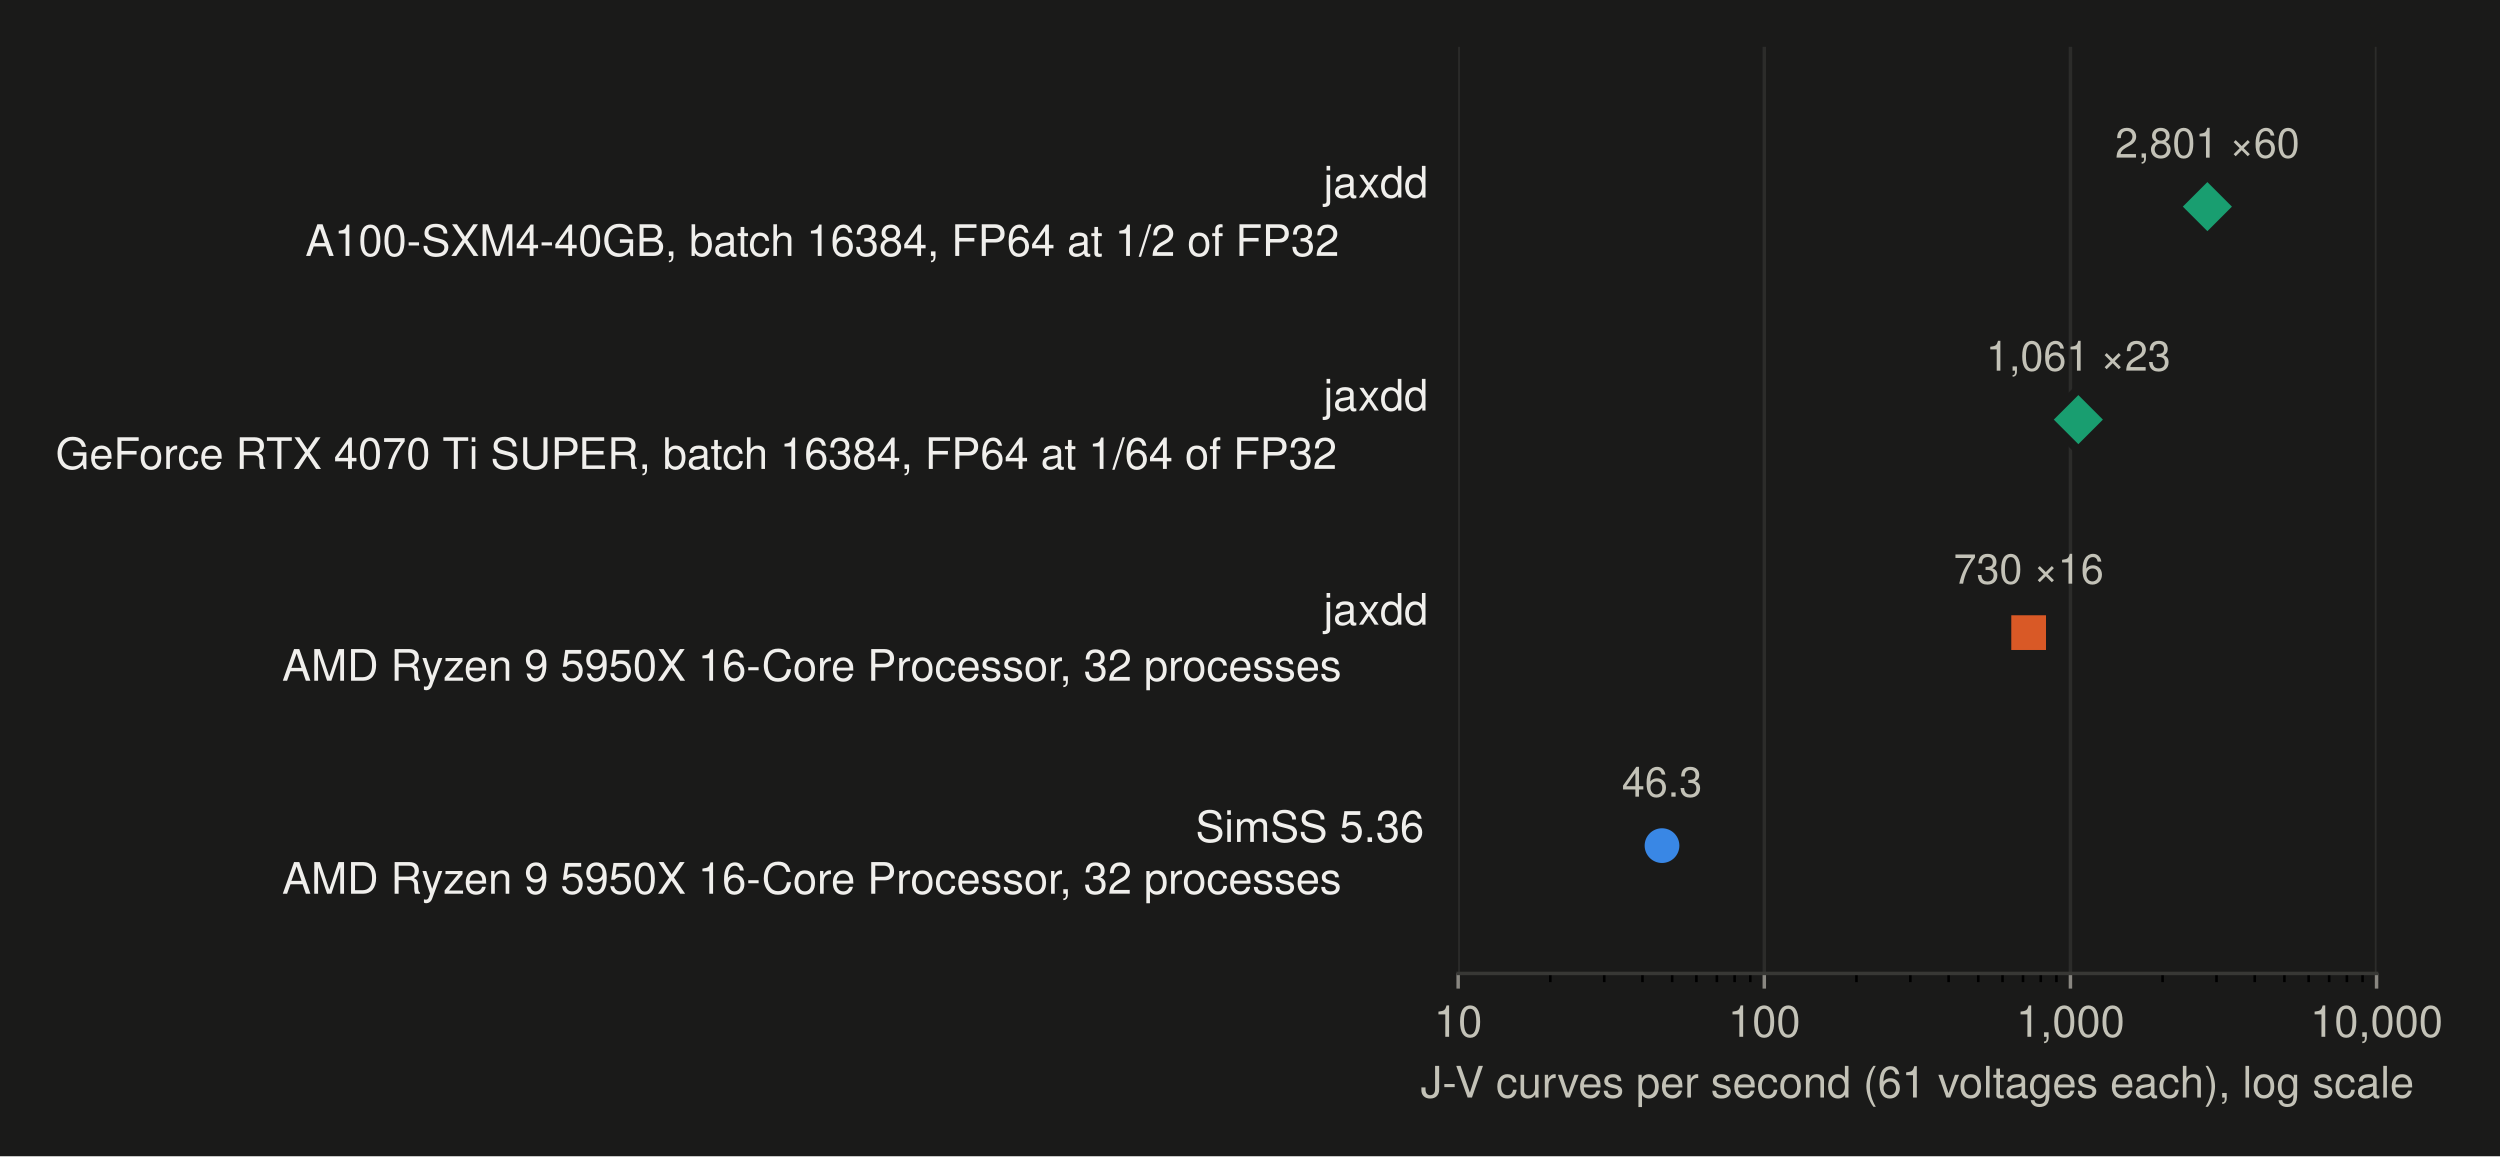
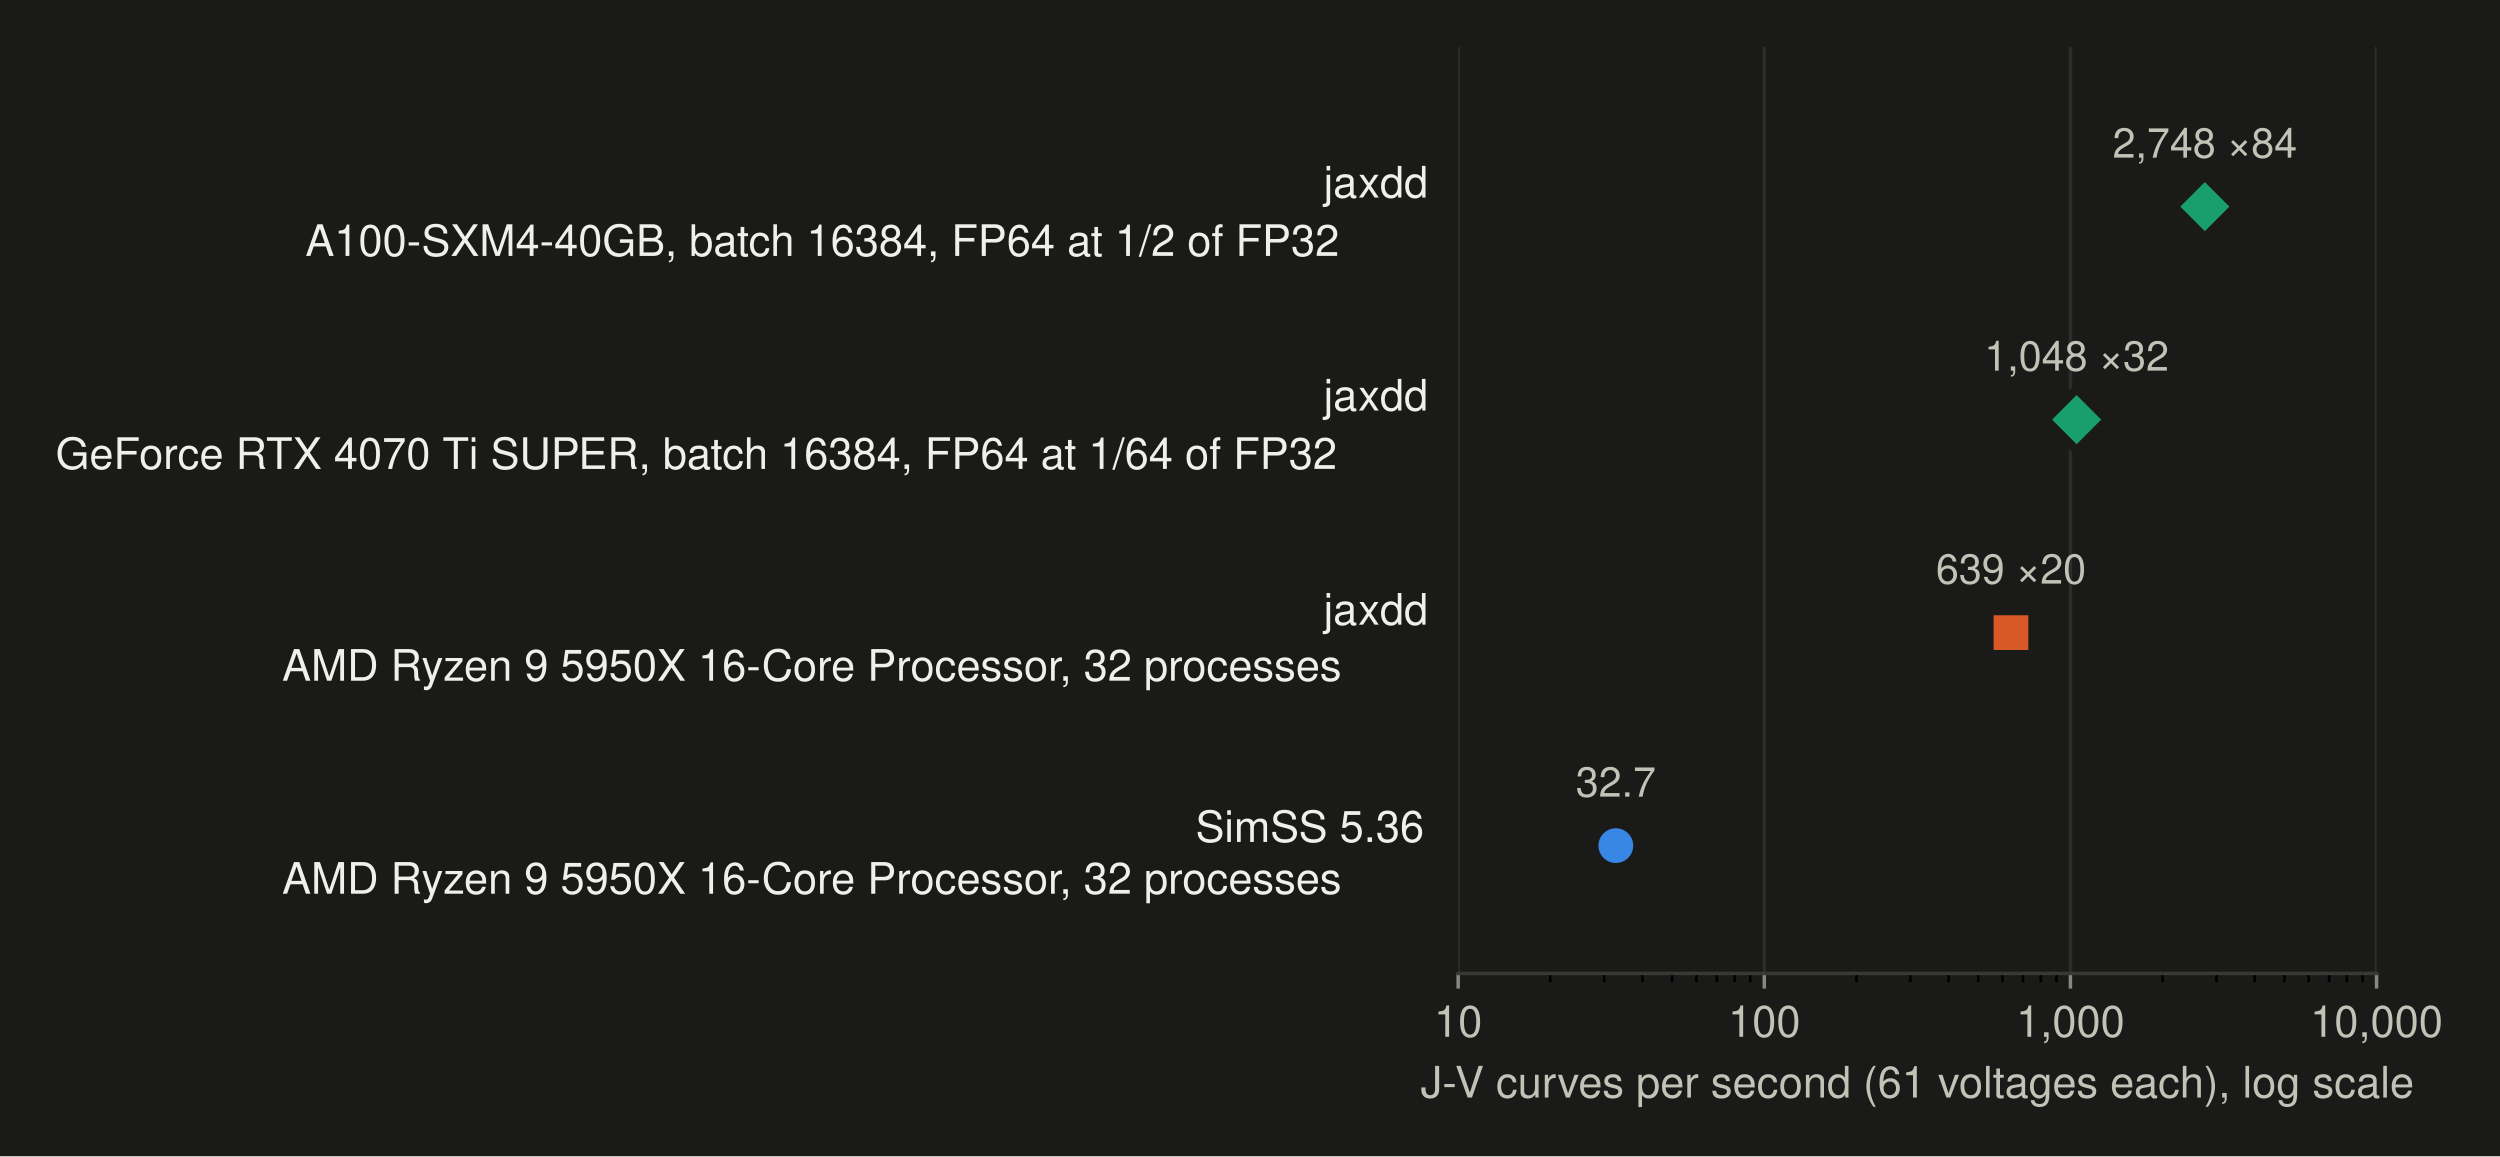
<svg xmlns="http://www.w3.org/2000/svg" xmlns:xlink="http://www.w3.org/1999/xlink" width="576pt" height="266.4pt" viewBox="0 0 576 266.4" version="1.1">
  <defs>
    <style type="text/css">*{stroke-linejoin: round; stroke-linecap: butt}</style>
  </defs>
  <g id="figure_1">
    <g id="patch_1">
      <path d="M 0 266.4  L 576 266.4  L 576 0  L 0 0  z " style="fill: #1a1a19" />
    </g>
    <g id="axes_1">
      <g id="patch_2">
        <path d="M 335.96 224.278  L 547.56 224.278  L 547.56 10.8  L 335.96 10.8  z " style="fill: #1a1a19" />
      </g>
      <g id="matplotlib.axis_1">
        <g id="xtick_1">
          <g id="line2d_1">
-             <path d="M 335.96 224.278  L 335.96 10.8  " clip-path="url(#p9d2d938d9c)" style="fill: none; stroke: #2c2c2a; stroke-width: 0.8; stroke-linecap: square" />
+             <path d="M 335.96 224.278  L 335.96 10.8  " clip-path="url(#pd36a20bbb9)" style="fill: none; stroke: #2c2c2a; stroke-width: 0.8; stroke-linecap: square" />
          </g>
          <g id="line2d_2">
            <defs>
-               <path id="mffc06714b0" d="M 0 0  L 0 3.5  " style="stroke: #898781; stroke-width: 0.8" />
+               <path id="m7d6c6da759" d="M 0 0  L 0 3.5  " style="stroke: #898781; stroke-width: 0.8" />
            </defs>
            <g>
-               <use xlink:href="#mffc06714b0" x="335.96" y="224.278" style="fill: #898781; stroke: #898781; stroke-width: 0.8" />
+               <use xlink:href="#m7d6c6da759" x="335.96" y="224.278" style="fill: #898781; stroke: #898781; stroke-width: 0.8" />
            </g>
          </g>
          <g id="text_1">
            <text style="font-size: 10px; font-family: 'Segoe UI', 'Helvetica', 'Arial', 'DejaVu Sans', sans-serif; text-anchor: middle; fill: #c3c2b7" x="335.96" y="238.875" transform="rotate(-0 335.96 238.8753)">10</text>
          </g>
        </g>
        <g id="xtick_2">
          <g id="line2d_3">
-             <path d="M 406.493 224.278  L 406.493 10.8  " clip-path="url(#p9d2d938d9c)" style="fill: none; stroke: #2c2c2a; stroke-width: 0.8; stroke-linecap: square" />
+             <path d="M 406.493 224.278  L 406.493 10.8  " clip-path="url(#pd36a20bbb9)" style="fill: none; stroke: #2c2c2a; stroke-width: 0.8; stroke-linecap: square" />
          </g>
          <g id="line2d_4">
            <g>
-               <use xlink:href="#mffc06714b0" x="406.493" y="224.278" style="fill: #898781; stroke: #898781; stroke-width: 0.8" />
+               <use xlink:href="#m7d6c6da759" x="406.493" y="224.278" style="fill: #898781; stroke: #898781; stroke-width: 0.8" />
            </g>
          </g>
          <g id="text_2">
            <text style="font-size: 10px; font-family: 'Segoe UI', 'Helvetica', 'Arial', 'DejaVu Sans', sans-serif; text-anchor: middle; fill: #c3c2b7" x="406.493" y="238.875" transform="rotate(-0 406.4933 238.8753)">100</text>
          </g>
        </g>
        <g id="xtick_3">
          <g id="line2d_5">
-             <path d="M 477.027 224.278  L 477.027 10.8  " clip-path="url(#p9d2d938d9c)" style="fill: none; stroke: #2c2c2a; stroke-width: 0.8; stroke-linecap: square" />
+             <path d="M 477.027 224.278  L 477.027 10.8  " clip-path="url(#pd36a20bbb9)" style="fill: none; stroke: #2c2c2a; stroke-width: 0.8; stroke-linecap: square" />
          </g>
          <g id="line2d_6">
            <g>
-               <use xlink:href="#mffc06714b0" x="477.027" y="224.278" style="fill: #898781; stroke: #898781; stroke-width: 0.8" />
+               <use xlink:href="#m7d6c6da759" x="477.027" y="224.278" style="fill: #898781; stroke: #898781; stroke-width: 0.8" />
            </g>
          </g>
          <g id="text_3">
            <text style="font-size: 10px; font-family: 'Segoe UI', 'Helvetica', 'Arial', 'DejaVu Sans', sans-serif; text-anchor: middle; fill: #c3c2b7" x="477.027" y="238.875" transform="rotate(-0 477.0267 238.8753)">1,000</text>
          </g>
        </g>
        <g id="xtick_4">
          <g id="line2d_7">
-             <path d="M 547.56 224.278  L 547.56 10.8  " clip-path="url(#p9d2d938d9c)" style="fill: none; stroke: #2c2c2a; stroke-width: 0.8; stroke-linecap: square" />
+             <path d="M 547.56 224.278  L 547.56 10.8  " clip-path="url(#pd36a20bbb9)" style="fill: none; stroke: #2c2c2a; stroke-width: 0.8; stroke-linecap: square" />
          </g>
          <g id="line2d_8">
            <g>
-               <use xlink:href="#mffc06714b0" x="547.56" y="224.278" style="fill: #898781; stroke: #898781; stroke-width: 0.8" />
+               <use xlink:href="#m7d6c6da759" x="547.56" y="224.278" style="fill: #898781; stroke: #898781; stroke-width: 0.8" />
            </g>
          </g>
          <g id="text_4">
            <text style="font-size: 10px; font-family: 'Segoe UI', 'Helvetica', 'Arial', 'DejaVu Sans', sans-serif; text-anchor: middle; fill: #c3c2b7" x="547.56" y="238.875" transform="rotate(-0 547.56 238.8753)">10,000</text>
          </g>
        </g>
        <g id="xtick_5">
          <g id="line2d_9">
            <defs>
-               <path id="m989474e9c3" d="M 0 0  L 0 2  " style="stroke: #000000; stroke-width: 0.6" />
+               <path id="m67da8ef72a" d="M 0 0  L 0 2  " style="stroke: #000000; stroke-width: 0.6" />
            </defs>
            <g>
-               <use xlink:href="#m989474e9c3" x="357.193" y="224.278" style="stroke: #000000; stroke-width: 0.6" />
+               <use xlink:href="#m67da8ef72a" x="357.193" y="224.278" style="stroke: #000000; stroke-width: 0.6" />
            </g>
          </g>
        </g>
        <g id="xtick_6">
          <g id="line2d_10">
            <g>
-               <use xlink:href="#m989474e9c3" x="369.613" y="224.278" style="stroke: #000000; stroke-width: 0.6" />
+               <use xlink:href="#m67da8ef72a" x="369.613" y="224.278" style="stroke: #000000; stroke-width: 0.6" />
            </g>
          </g>
        </g>
        <g id="xtick_7">
          <g id="line2d_11">
            <g>
-               <use xlink:href="#m989474e9c3" x="378.425" y="224.278" style="stroke: #000000; stroke-width: 0.6" />
+               <use xlink:href="#m67da8ef72a" x="378.425" y="224.278" style="stroke: #000000; stroke-width: 0.6" />
            </g>
          </g>
        </g>
        <g id="xtick_8">
          <g id="line2d_12">
            <g>
-               <use xlink:href="#m989474e9c3" x="385.261" y="224.278" style="stroke: #000000; stroke-width: 0.6" />
+               <use xlink:href="#m67da8ef72a" x="385.261" y="224.278" style="stroke: #000000; stroke-width: 0.6" />
            </g>
          </g>
        </g>
        <g id="xtick_9">
          <g id="line2d_13">
            <g>
-               <use xlink:href="#m989474e9c3" x="390.846" y="224.278" style="stroke: #000000; stroke-width: 0.6" />
+               <use xlink:href="#m67da8ef72a" x="390.846" y="224.278" style="stroke: #000000; stroke-width: 0.6" />
            </g>
          </g>
        </g>
        <g id="xtick_10">
          <g id="line2d_14">
            <g>
-               <use xlink:href="#m989474e9c3" x="395.568" y="224.278" style="stroke: #000000; stroke-width: 0.6" />
+               <use xlink:href="#m67da8ef72a" x="395.568" y="224.278" style="stroke: #000000; stroke-width: 0.6" />
            </g>
          </g>
        </g>
        <g id="xtick_11">
          <g id="line2d_15">
            <g>
-               <use xlink:href="#m989474e9c3" x="399.658" y="224.278" style="stroke: #000000; stroke-width: 0.6" />
+               <use xlink:href="#m67da8ef72a" x="399.658" y="224.278" style="stroke: #000000; stroke-width: 0.6" />
            </g>
          </g>
        </g>
        <g id="xtick_12">
          <g id="line2d_16">
            <g>
-               <use xlink:href="#m989474e9c3" x="403.266" y="224.278" style="stroke: #000000; stroke-width: 0.6" />
+               <use xlink:href="#m67da8ef72a" x="403.266" y="224.278" style="stroke: #000000; stroke-width: 0.6" />
            </g>
          </g>
        </g>
        <g id="xtick_13">
          <g id="line2d_17">
            <g>
-               <use xlink:href="#m989474e9c3" x="427.726" y="224.278" style="stroke: #000000; stroke-width: 0.6" />
+               <use xlink:href="#m67da8ef72a" x="427.726" y="224.278" style="stroke: #000000; stroke-width: 0.6" />
            </g>
          </g>
        </g>
        <g id="xtick_14">
          <g id="line2d_18">
            <g>
-               <use xlink:href="#m989474e9c3" x="440.146" y="224.278" style="stroke: #000000; stroke-width: 0.6" />
+               <use xlink:href="#m67da8ef72a" x="440.146" y="224.278" style="stroke: #000000; stroke-width: 0.6" />
            </g>
          </g>
        </g>
        <g id="xtick_15">
          <g id="line2d_19">
            <g>
-               <use xlink:href="#m989474e9c3" x="448.959" y="224.278" style="stroke: #000000; stroke-width: 0.6" />
+               <use xlink:href="#m67da8ef72a" x="448.959" y="224.278" style="stroke: #000000; stroke-width: 0.6" />
            </g>
          </g>
        </g>
        <g id="xtick_16">
          <g id="line2d_20">
            <g>
-               <use xlink:href="#m989474e9c3" x="455.794" y="224.278" style="stroke: #000000; stroke-width: 0.6" />
+               <use xlink:href="#m67da8ef72a" x="455.794" y="224.278" style="stroke: #000000; stroke-width: 0.6" />
            </g>
          </g>
        </g>
        <g id="xtick_17">
          <g id="line2d_21">
            <g>
-               <use xlink:href="#m989474e9c3" x="461.379" y="224.278" style="stroke: #000000; stroke-width: 0.6" />
+               <use xlink:href="#m67da8ef72a" x="461.379" y="224.278" style="stroke: #000000; stroke-width: 0.6" />
            </g>
          </g>
        </g>
        <g id="xtick_18">
          <g id="line2d_22">
            <g>
-               <use xlink:href="#m989474e9c3" x="466.101" y="224.278" style="stroke: #000000; stroke-width: 0.6" />
+               <use xlink:href="#m67da8ef72a" x="466.101" y="224.278" style="stroke: #000000; stroke-width: 0.6" />
            </g>
          </g>
        </g>
        <g id="xtick_19">
          <g id="line2d_23">
            <g>
-               <use xlink:href="#m989474e9c3" x="470.191" y="224.278" style="stroke: #000000; stroke-width: 0.6" />
+               <use xlink:href="#m67da8ef72a" x="470.191" y="224.278" style="stroke: #000000; stroke-width: 0.6" />
            </g>
          </g>
        </g>
        <g id="xtick_20">
          <g id="line2d_24">
            <g>
-               <use xlink:href="#m989474e9c3" x="473.799" y="224.278" style="stroke: #000000; stroke-width: 0.6" />
+               <use xlink:href="#m67da8ef72a" x="473.799" y="224.278" style="stroke: #000000; stroke-width: 0.6" />
            </g>
          </g>
        </g>
        <g id="xtick_21">
          <g id="line2d_25">
            <g>
-               <use xlink:href="#m989474e9c3" x="498.259" y="224.278" style="stroke: #000000; stroke-width: 0.6" />
+               <use xlink:href="#m67da8ef72a" x="498.259" y="224.278" style="stroke: #000000; stroke-width: 0.6" />
            </g>
          </g>
        </g>
        <g id="xtick_22">
          <g id="line2d_26">
            <g>
-               <use xlink:href="#m989474e9c3" x="510.68" y="224.278" style="stroke: #000000; stroke-width: 0.6" />
+               <use xlink:href="#m67da8ef72a" x="510.68" y="224.278" style="stroke: #000000; stroke-width: 0.6" />
            </g>
          </g>
        </g>
        <g id="xtick_23">
          <g id="line2d_27">
            <g>
-               <use xlink:href="#m989474e9c3" x="519.492" y="224.278" style="stroke: #000000; stroke-width: 0.6" />
+               <use xlink:href="#m67da8ef72a" x="519.492" y="224.278" style="stroke: #000000; stroke-width: 0.6" />
            </g>
          </g>
        </g>
        <g id="xtick_24">
          <g id="line2d_28">
            <g>
-               <use xlink:href="#m989474e9c3" x="526.327" y="224.278" style="stroke: #000000; stroke-width: 0.6" />
+               <use xlink:href="#m67da8ef72a" x="526.327" y="224.278" style="stroke: #000000; stroke-width: 0.6" />
            </g>
          </g>
        </g>
        <g id="xtick_25">
          <g id="line2d_29">
            <g>
-               <use xlink:href="#m989474e9c3" x="531.912" y="224.278" style="stroke: #000000; stroke-width: 0.6" />
+               <use xlink:href="#m67da8ef72a" x="531.912" y="224.278" style="stroke: #000000; stroke-width: 0.6" />
            </g>
          </g>
        </g>
        <g id="xtick_26">
          <g id="line2d_30">
            <g>
-               <use xlink:href="#m989474e9c3" x="536.634" y="224.278" style="stroke: #000000; stroke-width: 0.6" />
+               <use xlink:href="#m67da8ef72a" x="536.634" y="224.278" style="stroke: #000000; stroke-width: 0.6" />
            </g>
          </g>
        </g>
        <g id="xtick_27">
          <g id="line2d_31">
            <g>
-               <use xlink:href="#m989474e9c3" x="540.725" y="224.278" style="stroke: #000000; stroke-width: 0.6" />
+               <use xlink:href="#m67da8ef72a" x="540.725" y="224.278" style="stroke: #000000; stroke-width: 0.6" />
            </g>
          </g>
        </g>
        <g id="xtick_28">
          <g id="line2d_32">
            <g>
-               <use xlink:href="#m989474e9c3" x="544.333" y="224.278" style="stroke: #000000; stroke-width: 0.6" />
+               <use xlink:href="#m67da8ef72a" x="544.333" y="224.278" style="stroke: #000000; stroke-width: 0.6" />
            </g>
          </g>
        </g>
        <g id="text_5">
          <text style="font-size: 10px; font-family: 'Segoe UI', 'Helvetica', 'Arial', 'DejaVu Sans', sans-serif; text-anchor: middle; fill: #c3c2b7" x="441.76" y="252.876" transform="rotate(-0 441.76 252.8761)">J-V curves per second (61 voltages each), log scale</text>
        </g>
      </g>
      <g id="matplotlib.axis_2">
        <g id="ytick_1">
          <g id="line2d_33" />
          <g id="text_6">
            <text style="font-size: 10px; font-family: 'Segoe UI', 'Helvetica', 'Arial', 'DejaVu Sans', sans-serif; fill: #f0efec" transform="translate(275.4522 193.975)">SimSS 5.36</text>
            <text style="font-size: 10px; font-family: 'Segoe UI', 'Helvetica', 'Arial', 'DejaVu Sans', sans-serif; fill: #f0efec" transform="translate(64.98656 205.918)">AMD Ryzen 9 5950X 16-Core Processor, 32 processes</text>
          </g>
        </g>
        <g id="ytick_2">
          <g id="line2d_34" />
          <g id="text_7">
            <text style="font-size: 10px; font-family: 'Segoe UI', 'Helvetica', 'Arial', 'DejaVu Sans', sans-serif; fill: #f0efec" transform="translate(304.9381 143.931)">jaxdd</text>
            <text style="font-size: 10px; font-family: 'Segoe UI', 'Helvetica', 'Arial', 'DejaVu Sans', sans-serif; fill: #f0efec" transform="translate(64.98656 156.8427)">AMD Ryzen 9 5950X 16-Core Processor, 32 processes</text>
          </g>
        </g>
        <g id="ytick_3">
          <g id="line2d_35" />
          <g id="text_8">
            <text style="font-size: 10px; font-family: 'Segoe UI', 'Helvetica', 'Arial', 'DejaVu Sans', sans-serif; fill: #f0efec" transform="translate(304.9381 94.58221)">jaxdd</text>
            <text style="font-size: 10px; font-family: 'Segoe UI', 'Helvetica', 'Arial', 'DejaVu Sans', sans-serif; fill: #f0efec" transform="translate(12.81469 108.0408)">GeForce RTX 4070 Ti SUPER, batch 16384, FP64 at 1/64 of FP32</text>
          </g>
        </g>
        <g id="ytick_4">
          <g id="line2d_36" />
          <g id="text_9">
            <text style="font-size: 10px; font-family: 'Segoe UI', 'Helvetica', 'Arial', 'DejaVu Sans', sans-serif; fill: #f0efec" transform="translate(304.9381 45.50688)">jaxdd</text>
            <text style="font-size: 10px; font-family: 'Segoe UI', 'Helvetica', 'Arial', 'DejaVu Sans', sans-serif; fill: #f0efec" transform="translate(70.35062 58.96548)">A100-SXM4-40GB, batch 16384, FP64 at 1/2 of FP32</text>
          </g>
        </g>
      </g>
      <g id="patch_3">
        <path d="M 335.96 224.278  L 547.56 224.278  " style="fill: none; stroke: #383835; stroke-width: 0.8; stroke-linejoin: miter; stroke-linecap: square" />
      </g>
      <g id="line2d_37">
        <defs>
-           <path id="m2d27ce2e83" d="M 0 5  C 1.326 5 2.598 4.473 3.536 3.536  C 4.473 2.598 5 1.326 5 0  C 5 -1.326 4.473 -2.598 3.536 -3.536  C 2.598 -4.473 1.326 -5 0 -5  C -1.326 -5 -2.598 -4.473 -3.536 -3.536  C -4.473 -2.598 -5 -1.326 -5 0  C -5 1.326 -4.473 2.598 -3.536 3.536  C -2.598 4.473 -1.326 5 0 5  z " style="stroke: #1a1a19; stroke-width: 2" />
+           <path id="m95c15afdb0" d="M 0 5  C 1.326 5 2.598 4.473 3.536 3.536  C 4.473 2.598 5 1.326 5 0  C 5 -1.326 4.473 -2.598 3.536 -3.536  C 2.598 -4.473 1.326 -5 0 -5  C -1.326 -5 -2.598 -4.473 -3.536 -3.536  C -4.473 -2.598 -5 -1.326 -5 0  C -5 1.326 -4.473 2.598 -3.536 3.536  C -2.598 4.473 -1.326 5 0 5  z " style="stroke: #1a1a19; stroke-width: 2" />
        </defs>
-         <g clip-path="url(#p9d2d938d9c)">
-           <use xlink:href="#m2d27ce2e83" x="382.927" y="194.832" style="fill: #3987e5; stroke: #1a1a19; stroke-width: 2" />
+         <g clip-path="url(#pd36a20bbb9)">
+           <use xlink:href="#m95c15afdb0" x="372.289" y="194.832" style="fill: #3987e5; stroke: #1a1a19; stroke-width: 2" />
        </g>
      </g>
      <g id="text_10">
-         <text style="font-size: 9.5px; font-family: 'Segoe UI', 'Helvetica', 'Arial', 'DejaVu Sans', sans-serif; text-anchor: middle; fill: #c3c2b7" x="382.927" y="183.55" transform="rotate(-0 382.9274 183.5502)">46.3</text>
+         <text style="font-size: 9.5px; font-family: 'Segoe UI', 'Helvetica', 'Arial', 'DejaVu Sans', sans-serif; text-anchor: middle; fill: #c3c2b7" x="372.289" y="183.55" transform="rotate(-0 372.2887 183.5502)">32.7</text>
      </g>
      <g id="line2d_38">
        <defs>
-           <path id="m4de1269730" d="M -5 5  L 5 5  L 5 -5  L -5 -5  z " style="stroke: #1a1a19; stroke-width: 2; stroke-linejoin: miter" />
+           <path id="me35bfc1624" d="M -5 5  L 5 5  L 5 -5  L -5 -5  z " style="stroke: #1a1a19; stroke-width: 2; stroke-linejoin: miter" />
        </defs>
-         <g clip-path="url(#p9d2d938d9c)">
-           <use xlink:href="#m4de1269730" x="467.399" y="145.757" style="fill: #d95926; stroke: #1a1a19; stroke-width: 2; stroke-linejoin: miter" />
+         <g clip-path="url(#pd36a20bbb9)">
+           <use xlink:href="#me35bfc1624" x="463.33" y="145.757" style="fill: #d95926; stroke: #1a1a19; stroke-width: 2; stroke-linejoin: miter" />
        </g>
      </g>
      <g id="text_11">
-         <text style="font-size: 9.5px; font-family: 'Segoe UI', 'Helvetica', 'Arial', 'DejaVu Sans', sans-serif; text-anchor: middle; fill: #c3c2b7" x="467.399" y="134.475" transform="rotate(-0 467.3994 134.4749)">730  ×16</text>
+         <text style="font-size: 9.5px; font-family: 'Segoe UI', 'Helvetica', 'Arial', 'DejaVu Sans', sans-serif; text-anchor: middle; fill: #c3c2b7" x="463.33" y="134.475" transform="rotate(-0 463.3296 134.4749)">639  ×20</text>
      </g>
      <g id="line2d_39">
        <defs>
-           <path id="me052df793e" d="M -0 7.071  L 7.071 0  L 0 -7.071  L -7.071 -0  z " style="stroke: #1a1a19; stroke-width: 2; stroke-linejoin: miter" />
+           <path id="m558e939198" d="M -0 7.071  L 7.071 0  L 0 -7.071  L -7.071 -0  z " style="stroke: #1a1a19; stroke-width: 2; stroke-linejoin: miter" />
        </defs>
-         <g clip-path="url(#p9d2d938d9c)">
-           <use xlink:href="#me052df793e" x="478.851" y="96.682" style="fill: #199e70; stroke: #1a1a19; stroke-width: 2; stroke-linejoin: miter" />
+         <g clip-path="url(#pd36a20bbb9)">
+           <use xlink:href="#m558e939198" x="478.455" y="96.682" style="fill: #199e70; stroke: #1a1a19; stroke-width: 2; stroke-linejoin: miter" />
        </g>
      </g>
      <g id="text_12">
-         <text style="font-size: 9.5px; font-family: 'Segoe UI', 'Helvetica', 'Arial', 'DejaVu Sans', sans-serif; text-anchor: middle; fill: #c3c2b7" x="478.851" y="85.4" transform="rotate(-0 478.8513 85.39959)">1,061  ×23</text>
+         <text style="font-size: 9.5px; font-family: 'Segoe UI', 'Helvetica', 'Arial', 'DejaVu Sans', sans-serif; text-anchor: middle; fill: #c3c2b7" x="478.455" y="85.4" transform="rotate(-0 478.4554 85.39959)">1,048  ×32</text>
      </g>
      <g id="line2d_40">
-         <g clip-path="url(#p9d2d938d9c)">
-           <use xlink:href="#me052df793e" x="508.579" y="47.606" style="fill: #199e70; stroke: #1a1a19; stroke-width: 2; stroke-linejoin: miter" />
+         <g clip-path="url(#pd36a20bbb9)">
+           <use xlink:href="#m558e939198" x="507.994" y="47.606" style="fill: #199e70; stroke: #1a1a19; stroke-width: 2; stroke-linejoin: miter" />
        </g>
      </g>
      <g id="text_13">
-         <text style="font-size: 9.5px; font-family: 'Segoe UI', 'Helvetica', 'Arial', 'DejaVu Sans', sans-serif; text-anchor: middle; fill: #c3c2b7" x="508.579" y="36.324" transform="rotate(-0 508.5786 36.32427)">2,801  ×60</text>
+         <text style="font-size: 9.5px; font-family: 'Segoe UI', 'Helvetica', 'Arial', 'DejaVu Sans', sans-serif; text-anchor: middle; fill: #c3c2b7" x="507.994" y="36.324" transform="rotate(-0 507.9939 36.32427)">2,748  ×84</text>
      </g>
    </g>
  </g>
  <defs>
-     <clipPath id="p9d2d938d9c">
+     <clipPath id="pd36a20bbb9">
      <rect x="335.96" y="10.8" width="211.6" height="213.478" />
    </clipPath>
  </defs>
</svg>
